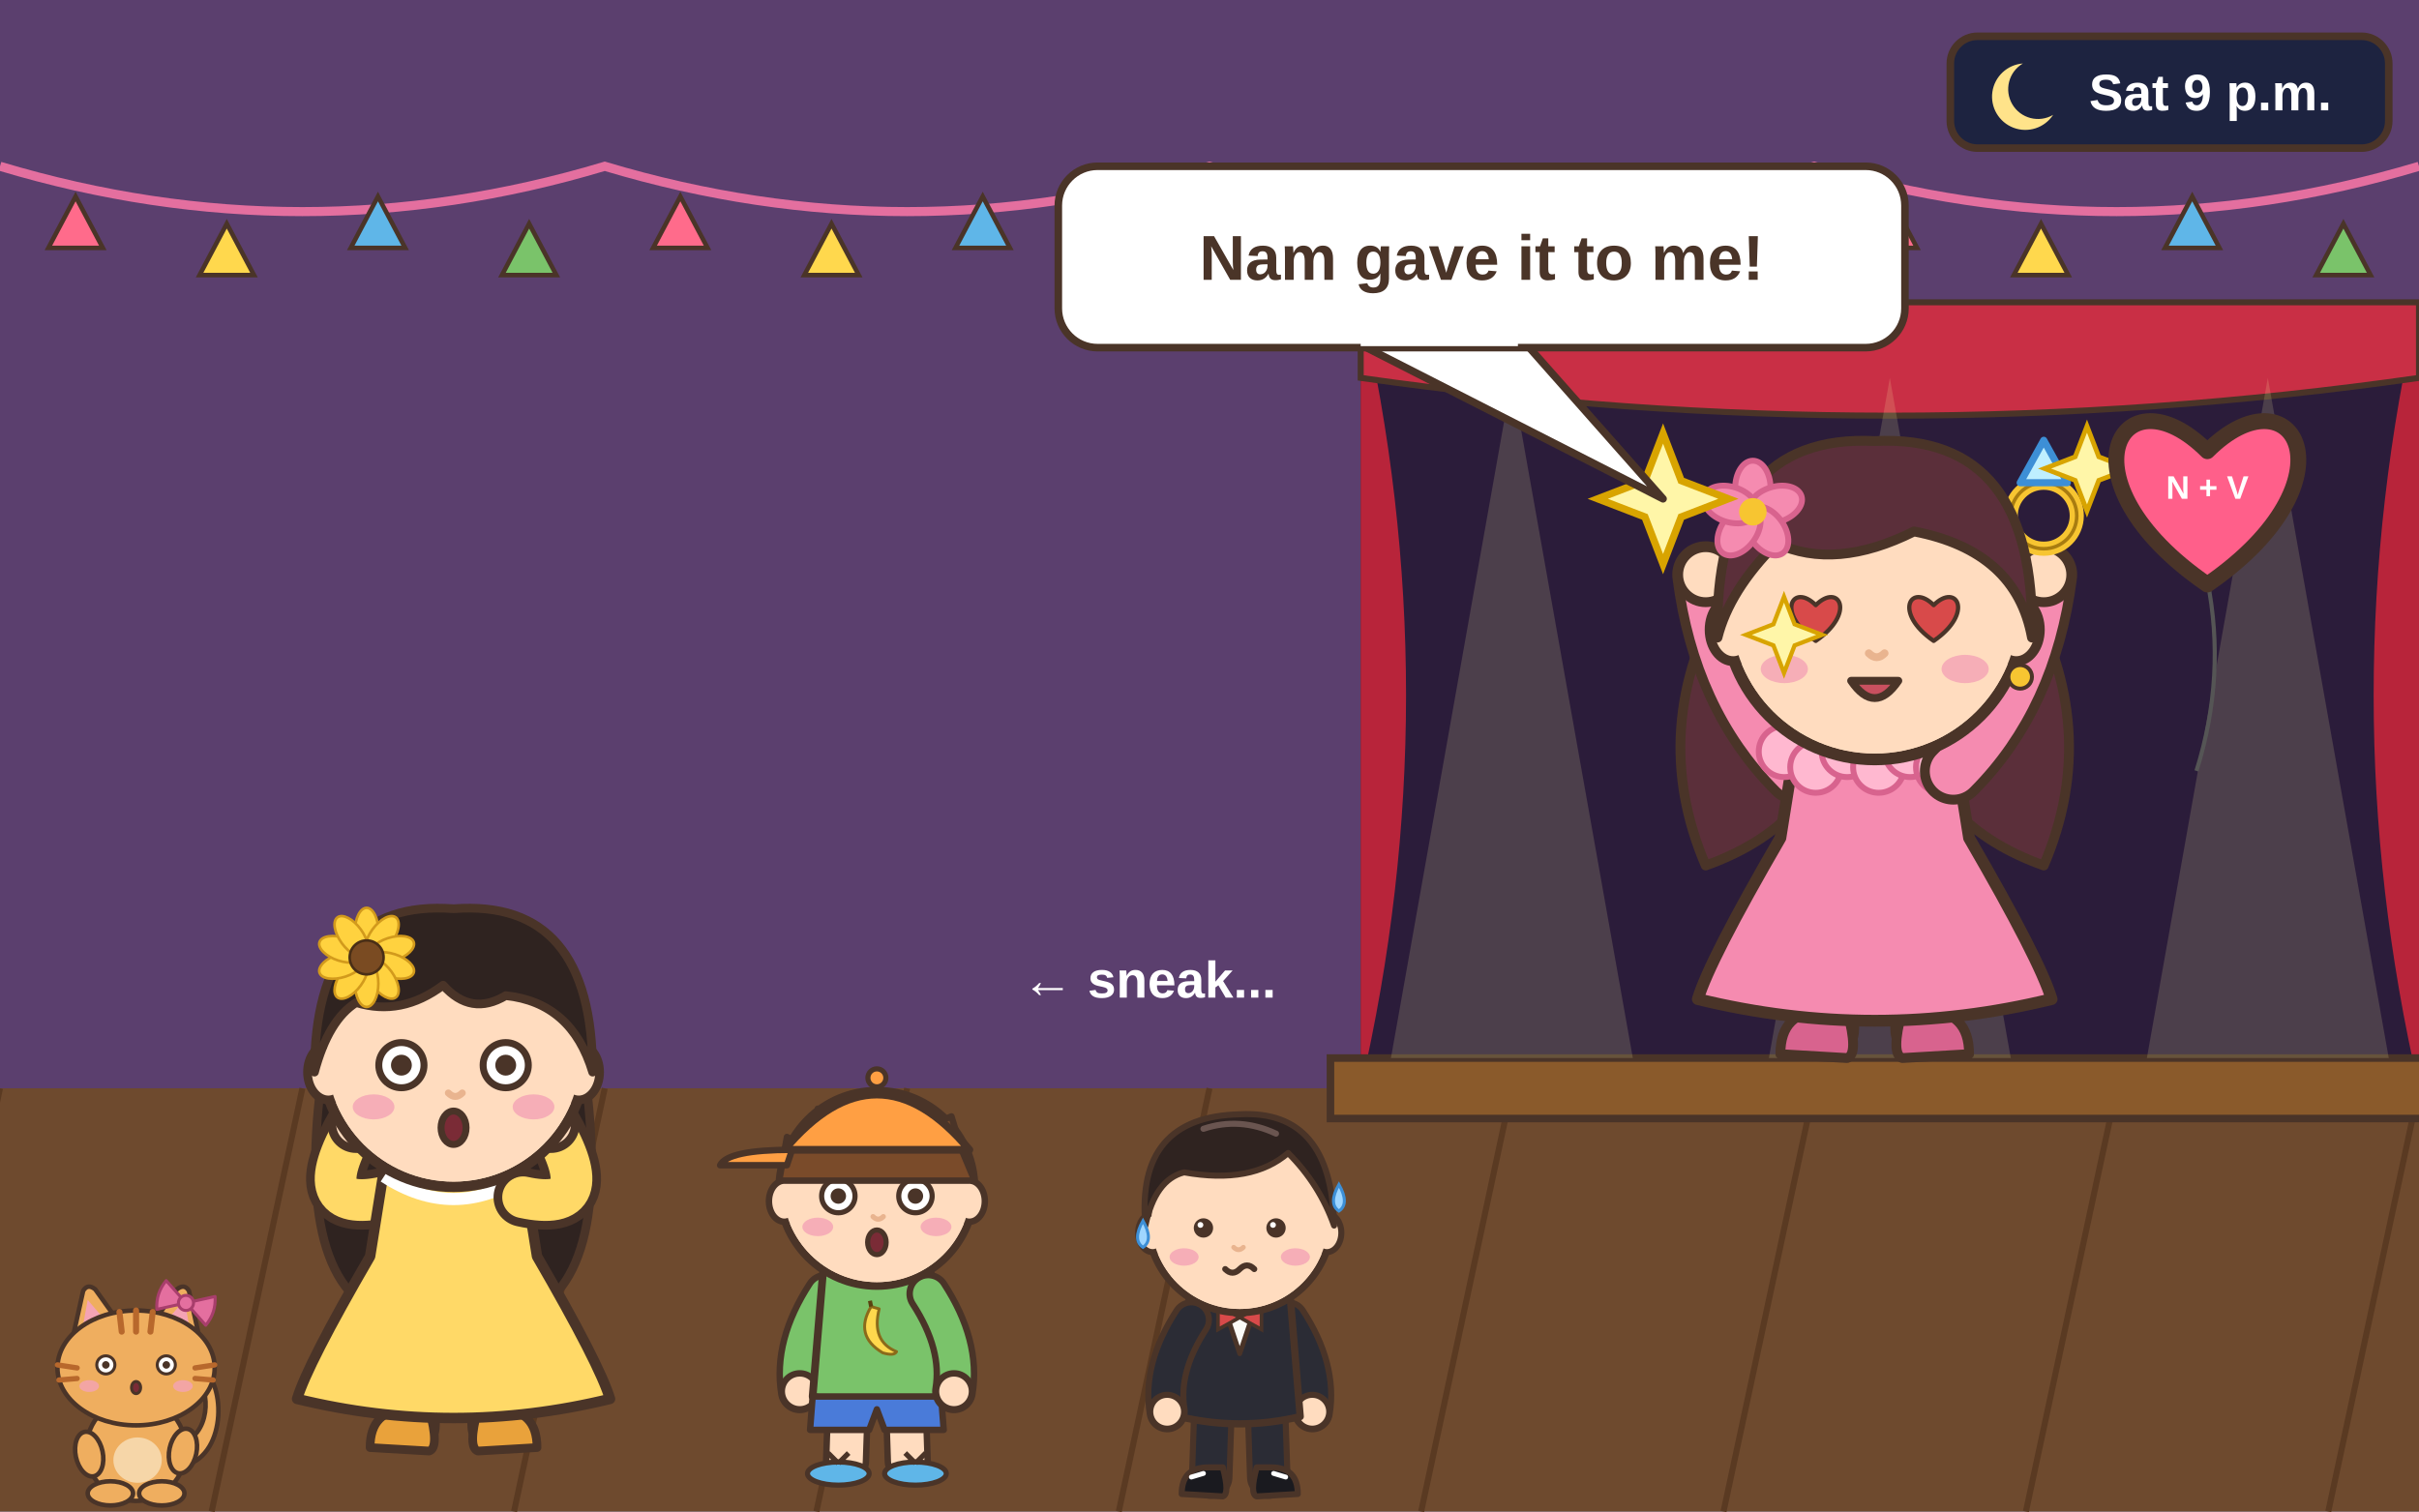
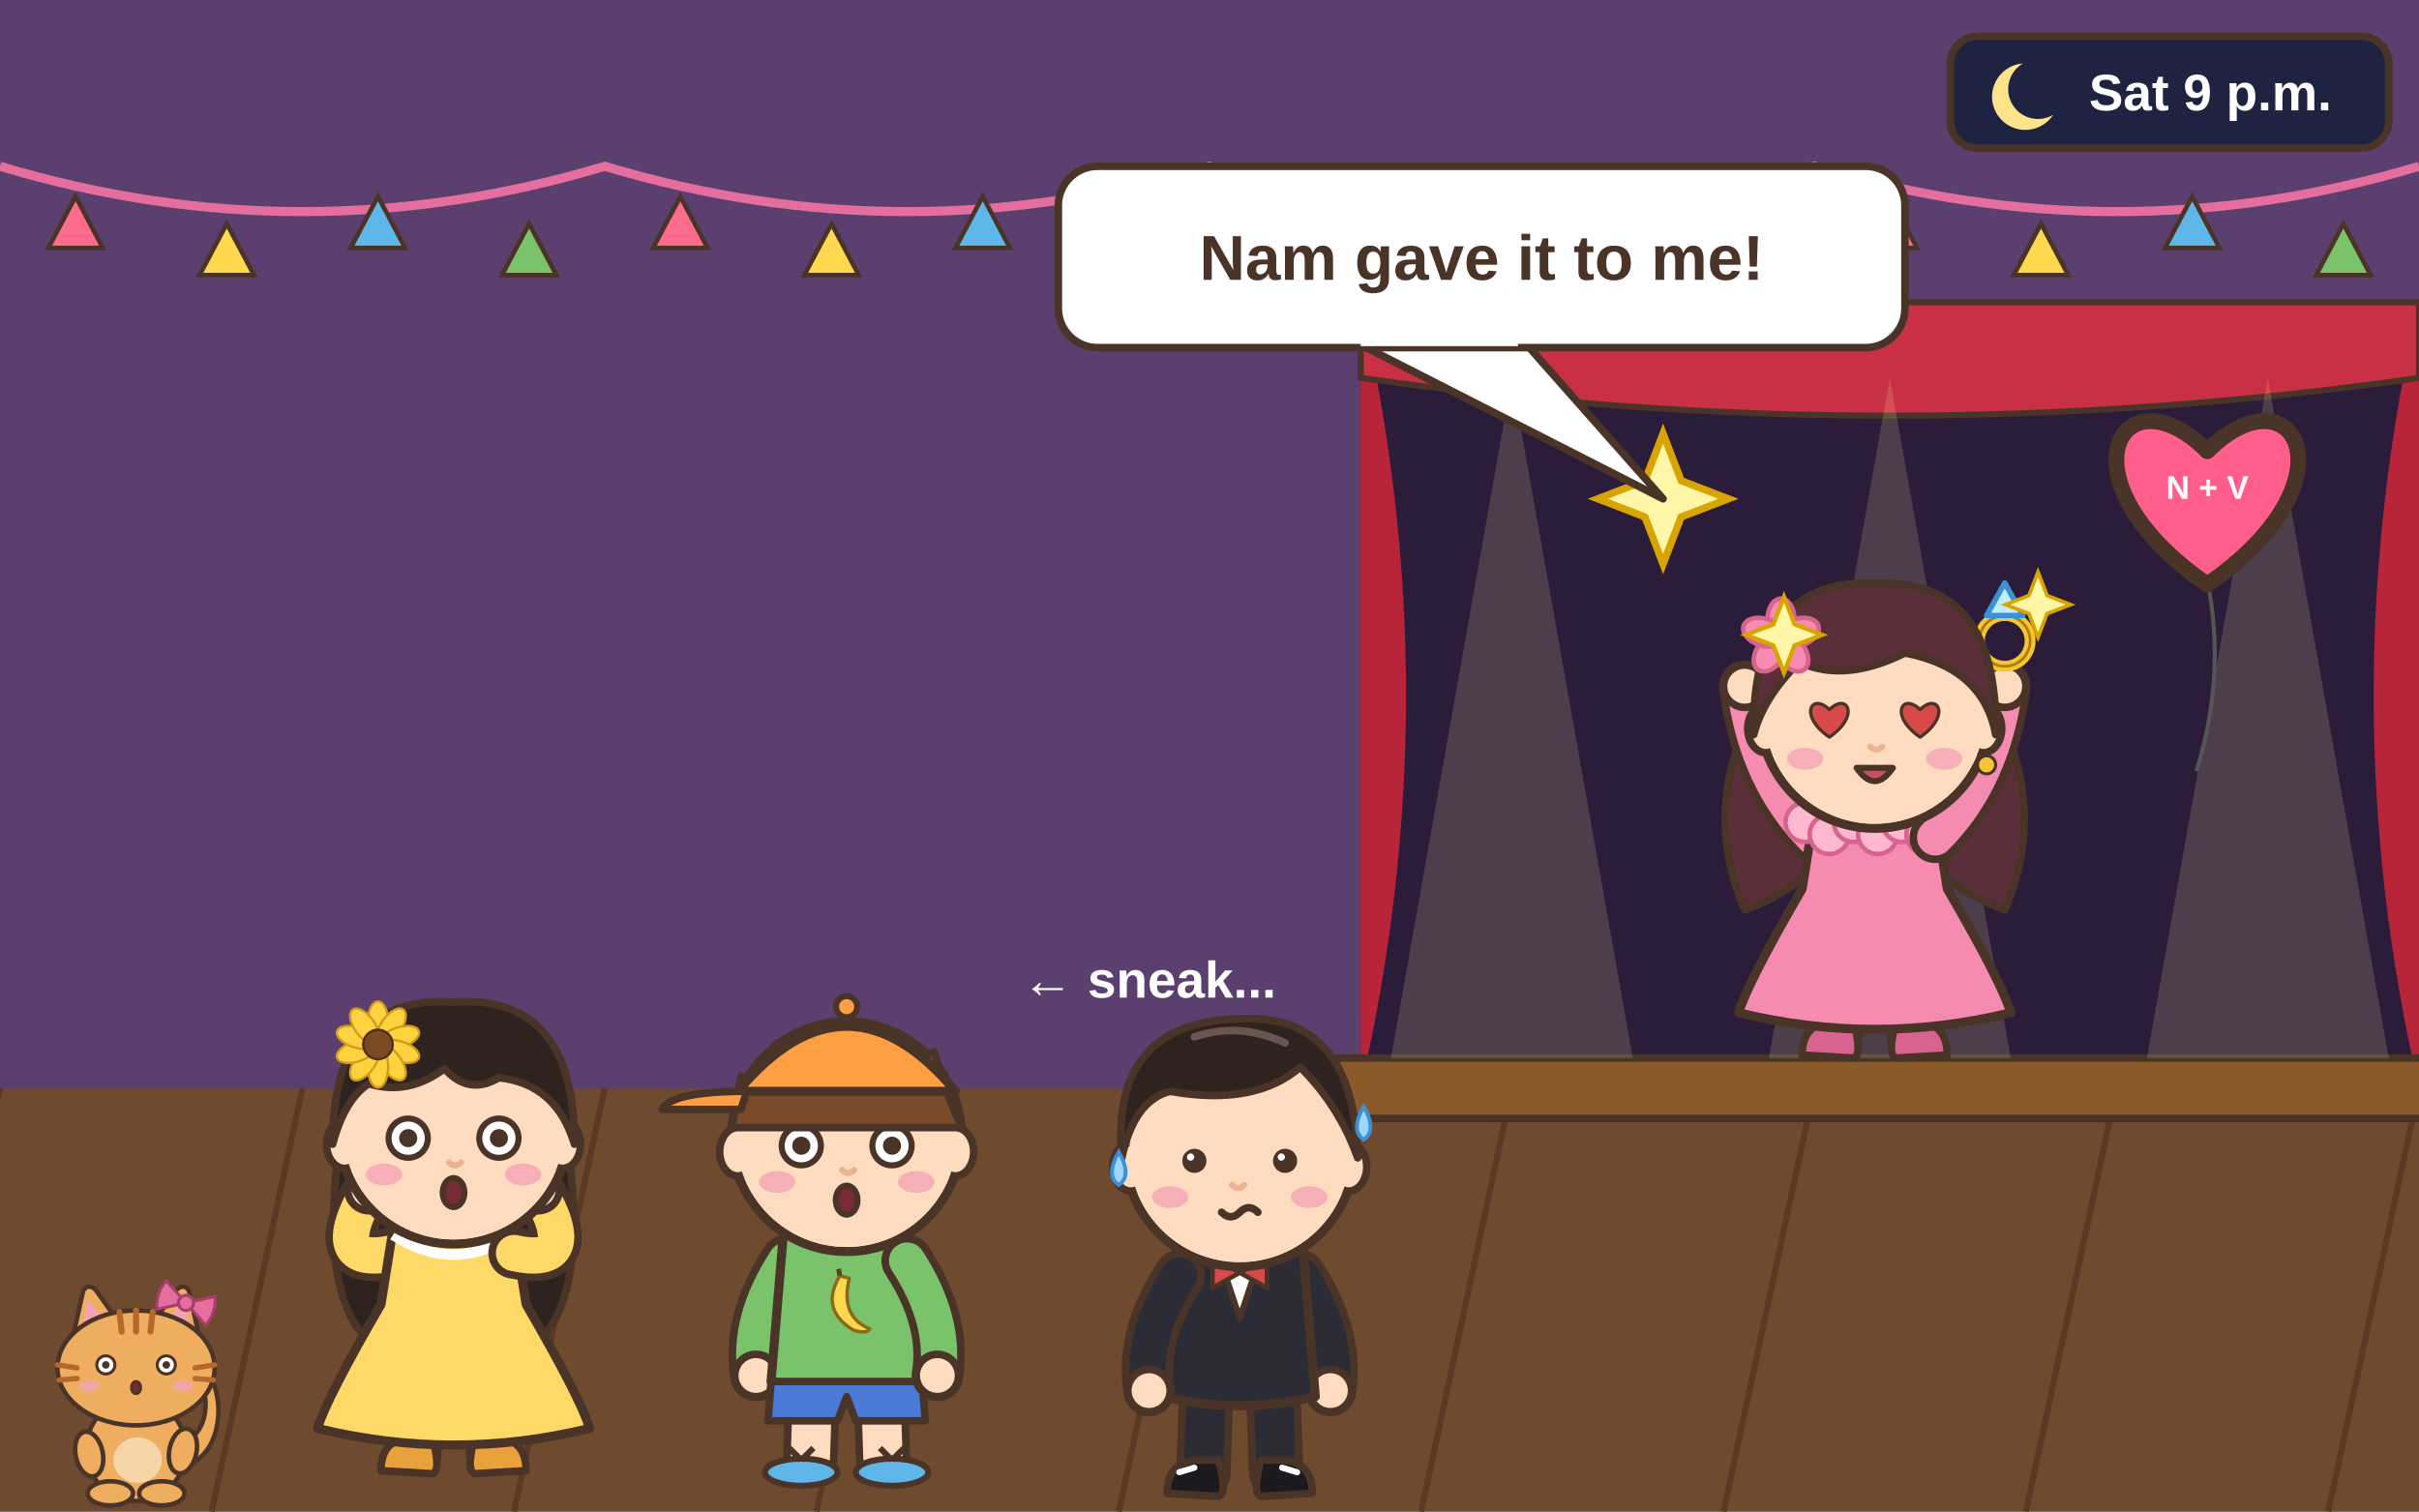
<svg xmlns="http://www.w3.org/2000/svg" viewBox="0 0 1600 1000" width="1600" height="1000">
  <style>.ch{animation:breathe 3.4s ease-in-out infinite;animation-delay:var(--d,0s);transform-box:fill-box;transform-origin:50% 100%}.m-happy,.m-love{animation-name:hop;animation-duration:2.8s}.m-shock{animation-name:shiver;animation-duration:2.4s}.m-angry{animation-name:puff;animation-duration:1.3s}.m-sad,.m-cry{animation-name:droop;animation-duration:4s}.m-sleep{animation-name:snore;animation-duration:3.8s}.m-sly,.m-sweat,.m-grumpy{animation-name:shifty;animation-duration:2.4s}@keyframes breathe{50%{transform:scale(1.015,.985)}}@keyframes hop{0%,58%,100%{transform:none}68%{transform:translateY(-16px) scale(.98,1.03)}78%{transform:scale(1.035,.965)}86%{transform:none}}@keyframes shiver{0%,30%,100%{transform:none}4%{transform:translateX(-7px) rotate(-1.5deg)}8%{transform:translateX(7px) rotate(1.5deg)}12%{transform:translateX(-6px)}16%{transform:translateX(6px)}20%{transform:translateX(-3px)}}@keyframes puff{50%{transform:scale(1.045,.965) translateY(2px)}}@keyframes droop{50%{transform:scale(1.01,.97) rotate(-1.2deg)}}@keyframes snore{50%{transform:scale(1.035,.965)}}@keyframes shifty{0%,100%{transform:rotate(-2deg)}50%{transform:rotate(2deg)}}.blink{animation:blink 4.6s infinite;animation-delay:var(--d,0s);transform-box:fill-box;transform-origin:50% 50%}@keyframes blink{0%,91%,100%{transform:none}94%{transform:scaleY(.1)}}.drip{animation:drip 1.8s ease-in infinite;animation-delay:var(--d,0s)}.drip+.drip{animation-delay:calc(var(--d,0s) - .9s)}@keyframes drip{0%{transform:translateY(-8px);opacity:0}25%{opacity:1}100%{transform:translateY(34px);opacity:0}}.zz{animation:zz 3s ease-in-out infinite}@keyframes zz{0%{transform:translate(0,14px);opacity:0}30%{opacity:1}100%{transform:translate(24px,-34px);opacity:0}}.twinkle{animation:tw 1.8s ease-in-out infinite;animation-delay:var(--d,0s);transform-box:fill-box;transform-origin:50% 50%}@keyframes tw{0%,100%{transform:scale(.7) rotate(0);opacity:.75}50%{transform:scale(1.18) rotate(45deg);opacity:1}}.sway{animation:sway 3.4s ease-in-out infinite;animation-delay:var(--d,0s);transform-box:fill-box;transform-origin:50% 100%}@keyframes sway{0%,100%{transform:rotate(-3deg) translateY(0)}50%{transform:rotate(3deg) translateY(-14px)}}.beat{animation:beat 1.3s ease-in-out infinite;animation-delay:var(--d,0s);transform-box:fill-box;transform-origin:50% 50%}@keyframes beat{0%,60%,100%{transform:scale(1)}12%{transform:scale(1.16)}24%{transform:scale(.96)}36%{transform:scale(1.08)}}.tail{animation:wag 1.7s ease-in-out infinite;transform-origin:60px -40px}@keyframes wag{50%{transform:rotate(10deg)}}.paw{animation:paw 1s ease-in-out infinite;transform-origin:56px -112px}@keyframes paw{50%{transform:rotate(-18deg)}}.float{animation:float 3.2s ease-in-out infinite;animation-delay:var(--d,0s)}@keyframes float{50%{transform:translateY(-18px)}}.ripple{animation:ripple 2.8s ease-in-out infinite;animation-delay:var(--d,0s)}@keyframes ripple{50%{transform:translateX(26px);opacity:.3}}.flutter{animation:flutter 2.4s ease-in-out infinite;animation-delay:var(--d,0s);transform-box:fill-box;transform-origin:50% 0}@keyframes flutter{50%{transform:rotate(9deg)}}.glow{animation:glow 2.6s ease-in-out infinite}@keyframes glow{50%{opacity:.35}}@media (prefers-reduced-motion:reduce){*{animation:none!important}}</style>
  <rect width="1600" height="1000" fill="#5b3f6e" />
  <rect y="720" width="1600" height="280" fill="#6e4a2e" />
  <path d="M0 720 L -60 1000" stroke="#5a3a22" stroke-width="4" />
  <path d="M200 720 L 140 1000" stroke="#5a3a22" stroke-width="4" />
  <path d="M400 720 L 340 1000" stroke="#5a3a22" stroke-width="4" />
  <path d="M600 720 L 540 1000" stroke="#5a3a22" stroke-width="4" />
  <path d="M800 720 L 740 1000" stroke="#5a3a22" stroke-width="4" />
  <path d="M1000 720 L 940 1000" stroke="#5a3a22" stroke-width="4" />
  <path d="M1200 720 L 1140 1000" stroke="#5a3a22" stroke-width="4" />
  <path d="M1400 720 L 1340 1000" stroke="#5a3a22" stroke-width="4" />
  <path d="M1600 720 L 1540 1000" stroke="#5a3a22" stroke-width="4" />
  <path d="M0 110 Q 200 170 400 110 Q 600 170 800 110 Q 1000 170 1200 110 Q 1400 170 1600 110" fill="none" stroke="#e46f9f" stroke-width="6" />
  <path class="flutter" style="--d:0s" d="M50 130 l 18 34 l -36 0 z" fill="#ff6b8b" stroke="#4a3428" stroke-width="3" />
  <path class="flutter" style="--d:-0.4s" d="M150 148 l 18 34 l -36 0 z" fill="#ffd84d" stroke="#4a3428" stroke-width="3" />
  <path class="flutter" style="--d:-0.8s" d="M250 130 l 18 34 l -36 0 z" fill="#5fb6e8" stroke="#4a3428" stroke-width="3" />
  <path class="flutter" style="--d:-1.2s" d="M350 148 l 18 34 l -36 0 z" fill="#7ac36a" stroke="#4a3428" stroke-width="3" />
  <path class="flutter" style="--d:-1.6s" d="M450 130 l 18 34 l -36 0 z" fill="#ff6b8b" stroke="#4a3428" stroke-width="3" />
  <path class="flutter" style="--d:0s" d="M550 148 l 18 34 l -36 0 z" fill="#ffd84d" stroke="#4a3428" stroke-width="3" />
  <path class="flutter" style="--d:-0.4s" d="M650 130 l 18 34 l -36 0 z" fill="#5fb6e8" stroke="#4a3428" stroke-width="3" />
  <path class="flutter" style="--d:-0.8s" d="M750 148 l 18 34 l -36 0 z" fill="#7ac36a" stroke="#4a3428" stroke-width="3" />
  <path class="flutter" style="--d:-1.2s" d="M850 130 l 18 34 l -36 0 z" fill="#ff6b8b" stroke="#4a3428" stroke-width="3" />
  <path class="flutter" style="--d:-1.6s" d="M950 148 l 18 34 l -36 0 z" fill="#ffd84d" stroke="#4a3428" stroke-width="3" />
  <path class="flutter" style="--d:0s" d="M1050 130 l 18 34 l -36 0 z" fill="#5fb6e8" stroke="#4a3428" stroke-width="3" />
  <path class="flutter" style="--d:-0.4s" d="M1150 148 l 18 34 l -36 0 z" fill="#7ac36a" stroke="#4a3428" stroke-width="3" />
  <path class="flutter" style="--d:-0.8s" d="M1250 130 l 18 34 l -36 0 z" fill="#ff6b8b" stroke="#4a3428" stroke-width="3" />
  <path class="flutter" style="--d:-1.2s" d="M1350 148 l 18 34 l -36 0 z" fill="#ffd84d" stroke="#4a3428" stroke-width="3" />
  <path class="flutter" style="--d:-1.6s" d="M1450 130 l 18 34 l -36 0 z" fill="#5fb6e8" stroke="#4a3428" stroke-width="3" />
  <path class="flutter" style="--d:0s" d="M1550 148 l 18 34 l -36 0 z" fill="#7ac36a" stroke="#4a3428" stroke-width="3" />
  <rect x="900" y="200" width="700" height="520" fill="#2b1c3a" />
  <path d="M900 200 Q 960 460 900 720 L 900 200Z M1600 200 Q 1540 460 1600 720Z" fill="#b8243a" />
  <path d="M900 200 L 1600 200 L 1600 250 Q 1250 300 900 250 Z" fill="#c92f45" stroke="#4a3428" stroke-width="4" />
  <rect x="880" y="700" width="740" height="40" fill="#8a5a2b" stroke="#4a3428" stroke-width="5" />
  <path class="glow" style="animation-delay:-2s" d="M1000 250 L 920 700 L 1080 700 Z" fill="#fff6a8" opacity=".16" />
  <path class="glow" style="animation-delay:-1.333s" d="M1250 250 L 1170 700 L 1330 700 Z" fill="#fff6a8" opacity=".16" />
  <path class="glow" style="animation-delay:-0.667s" d="M1500 250 L 1420 700 L 1580 700 Z" fill="#fff6a8" opacity=".16" />
-   <g transform="translate(1240 700) scale(1.3 1.3)">
+   <g transform="translate(1240 700) scale(1 1)">
    <g class="ch ch-vy m-love" style="--d:-2.08s">
      <path d="M-76 -238 Q -116 -168 -86 -98 Q -30 -118 -20 -168 L 20 -168 Q 30 -118 86 -98 Q 116 -168 76 -238 Z" fill="#5b2f3a" stroke="#4a3428" stroke-width="5" stroke-linejoin="round" />
      <path d="M-20 -60 L -22 -14" fill="none" stroke="#4a3428" stroke-width="28" stroke-linecap="round" stroke-linejoin="round" />
      <path d="M-20 -60 L -22 -14" fill="none" stroke="#ffdcbf" stroke-width="18" stroke-linecap="round" stroke-linejoin="round" />
      <path d="M20 -60 L 22 -14" fill="none" stroke="#4a3428" stroke-width="28" stroke-linecap="round" stroke-linejoin="round" />
      <path d="M20 -60 L 22 -14" fill="none" stroke="#ffdcbf" stroke-width="18" stroke-linecap="round" stroke-linejoin="round" />
      <path d="M-48 -2 Q -48 -24 -26 -24 L -14 -24 Q -8 -2 -14 0 Z" fill="#d8638e" stroke="#4a3428" stroke-width="5" stroke-linejoin="round" />
      <path d="M48 -2 Q 48 -24 26 -24 L 14 -24 Q 8 -2 14 0 Z" fill="#d8638e" stroke="#4a3428" stroke-width="5" stroke-linejoin="round" />
      <path d="M-40 -146 Q -78 -184 -86 -246" fill="none" stroke="#4a3428" stroke-width="34" stroke-linecap="round" stroke-linejoin="round" />
      <path d="M-40 -146 Q -78 -184 -86 -246" fill="none" stroke="#f58bb0" stroke-width="24" stroke-linecap="round" stroke-linejoin="round" />
      <circle cx="-86" cy="-246" r="14" fill="#ffdcbf" stroke="#4a3428" stroke-width="5" />
      <path d="M-40 -162 Q 0 -174 40 -162 L 48 -112 Q 84 -50 90 -30 Q 0 -8 -90 -30 Q -84 -50 -48 -112 Z" fill="#f58bb0" stroke="#4a3428" stroke-width="6" stroke-linejoin="round" />
      <g fill="#ffb8d0" stroke="#d8638e" stroke-width="3">
        <circle cx="-46" cy="-156" r="13" />
        <circle cx="-30" cy="-148" r="13" />
        <circle cx="-14" cy="-156" r="13" />
        <circle cx="2" cy="-148" r="13" />
        <circle cx="18" cy="-156" r="13" />
        <circle cx="34" cy="-148" r="13" />
        <circle cx="50" cy="-156" r="13" />
      </g>
      <path d="M40 -146 Q 78 -184 86 -246" fill="none" stroke="#4a3428" stroke-width="34" stroke-linecap="round" stroke-linejoin="round" />
      <path d="M40 -146 Q 78 -184 86 -246" fill="none" stroke="#f58bb0" stroke-width="24" stroke-linecap="round" stroke-linejoin="round" />
      <circle cx="86" cy="-246" r="14" fill="#ffdcbf" stroke="#4a3428" stroke-width="5" />
      <g transform="translate(86 -276)">
        <g transform="translate(0 0) scale(1.2)">
          <circle r="14" fill="none" stroke="#f7c531" stroke-width="6" />
          <circle r="14" fill="none" stroke="#a87c10" stroke-width="1.5" />
          <path d="M-10 -14 L 0 -32 L 10 -14 Z" fill="#bfefff" stroke="#3d8fd6" stroke-width="3" stroke-linejoin="round" />
        </g>
        <g transform="translate(22 -24) scale(1.2)">
          <path class="twinkle" style="--d:-0.12s" d="M0 -18 L 5 -5 L 18 0 L 5 5 L 0 18 L -5 5 L -18 0 L -5 -5 Z" fill="#fff6a8" stroke="#d8a400" stroke-width="2" />
        </g>
      </g>
      <circle cx="0" cy="-228" r="76" fill="#ffdcbf" stroke="#4a3428" stroke-width="6" />
      <ellipse cx="-72" cy="-218" rx="12" ry="16" fill="#ffdcbf" stroke="#4a3428" stroke-width="5" />
      <ellipse cx="72" cy="-218" rx="12" ry="16" fill="#ffdcbf" stroke="#4a3428" stroke-width="5" />
      <circle cx="0" cy="-228" r="73" fill="#ffdcbf" />
      <g class="beat">
        <path d="M-30 -212.3 C -50.8 -226.6 -41.7 -242.2 -30 -230.5 C -18.3 -242.2 -9.2 -226.6 -30 -212.3 Z" fill="#d84a4a" stroke="#4a3428" stroke-width="2.167" stroke-linejoin="round" />
        <path d="M30 -212.3 C 9.2 -226.6 18.3 -242.2 30 -230.5 C 41.7 -242.2 50.8 -226.6 30 -212.3 Z" fill="#d84a4a" stroke="#4a3428" stroke-width="2.167" stroke-linejoin="round" />
      </g>
      <path d="M-12 -192 Q 0 -174.4 12 -192 Z" fill="#c9505f" stroke="#4a3428" stroke-width="4" stroke-linejoin="round" />
      <ellipse cx="-46" cy="-198" rx="12" ry="7.2" fill="#f4a3b5" opacity=".8" />
      <ellipse cx="46" cy="-198" rx="12" ry="7.2" fill="#f4a3b5" opacity=".8" />
      <path d="M-3 -206 q 4 4 8 0" fill="none" stroke="#e9b48f" stroke-width="4" stroke-linecap="round" />
      <path d="M-80 -214 Q -82 -318 0 -314 Q 82 -318 80 -214 Q 72 -258 20 -268 Q -20 -248 -50 -262 Q -74 -238 -80 -214 Z" fill="#5b2f3a" stroke="#4a3428" stroke-width="5" stroke-linejoin="round" />
      <g transform="translate(-62 -278)">
        <ellipse cx="0" cy="-12" rx="9" ry="14" fill="#f58bb0" stroke="#d8638e" stroke-width="3" transform="rotate(0)" />
        <ellipse cx="0" cy="-12" rx="9" ry="14" fill="#f58bb0" stroke="#d8638e" stroke-width="3" transform="rotate(72)" />
        <ellipse cx="0" cy="-12" rx="9" ry="14" fill="#f58bb0" stroke="#d8638e" stroke-width="3" transform="rotate(144)" />
        <ellipse cx="0" cy="-12" rx="9" ry="14" fill="#f58bb0" stroke="#d8638e" stroke-width="3" transform="rotate(216)" />
        <ellipse cx="0" cy="-12" rx="9" ry="14" fill="#f58bb0" stroke="#d8638e" stroke-width="3" transform="rotate(288)" />
        <circle r="7" fill="#f7c531" />
      </g>
      <circle cx="74" cy="-194" r="6" fill="#f7c531" stroke="#4a3428" stroke-width="2" />
    </g>
  </g>
  <g transform="translate(1460 330) scale(0.9)">
    <g class="sway">
      <path d="M0 60 Q 14 130 -8 200" stroke="#555" stroke-width="3" fill="none" />
      <path d="M0 63 C -112 -14 -63 -98 0 -35 C 63 -98 112 -14 0 63 Z" fill="#ff5f8a" stroke="#4a3428" stroke-width="11.667" stroke-linejoin="round" />
      <text x="0" y="0" text-anchor="middle" font-size="24" font-weight="900" fill="#fff" font-family="Arial">N + V</text>
    </g>
  </g>
  <g transform="translate(1100 330) scale(2.4)">
    <path class="twinkle" style="--d:-0.41s" d="M0 -18 L 5 -5 L 18 0 L 5 5 L 0 18 L -5 5 L -18 0 L -5 -5 Z" fill="#fff6a8" stroke="#d8a400" stroke-width="2" />
  </g>
  <g transform="translate(1180 420) scale(1.4)">
    <path class="twinkle" style="--d:-0.28s" d="M0 -18 L 5 -5 L 18 0 L 5 5 L 0 18 L -5 5 L -18 0 L -5 -5 Z" fill="#fff6a8" stroke="#d8a400" stroke-width="2" />
  </g>
-   <g transform="translate(300 960) scale(1.15 1.15)">
-     <g class="ch ch-hoa m-shock" style="--d:-2.08s">
+   <g transform="translate(300 975) scale(1 1)">
+     <g class="ch ch-hoa m-shock" style="--d:-2.13s">
      <path d="M-74 -228 Q -94 -98 -40 -78 L 40 -78 Q 94 -98 74 -228 Z" fill="#2f2320" stroke="#4a3428" stroke-width="5" />
      <path d="M-20 -60 L -22 -14" fill="none" stroke="#4a3428" stroke-width="28" stroke-linecap="round" stroke-linejoin="round" />
      <path d="M-20 -60 L -22 -14" fill="none" stroke="#ffdcbf" stroke-width="18" stroke-linecap="round" stroke-linejoin="round" />
      <path d="M20 -60 L 22 -14" fill="none" stroke="#4a3428" stroke-width="28" stroke-linecap="round" stroke-linejoin="round" />
      <path d="M20 -60 L 22 -14" fill="none" stroke="#ffdcbf" stroke-width="18" stroke-linecap="round" stroke-linejoin="round" />
      <path d="M-48 -2 Q -48 -24 -26 -24 L -14 -24 Q -8 -2 -14 0 Z" fill="#e9a23b" stroke="#4a3428" stroke-width="5" stroke-linejoin="round" />
      <path d="M48 -2 Q 48 -24 26 -24 L 14 -24 Q 8 -2 14 0 Z" fill="#e9a23b" stroke="#4a3428" stroke-width="5" stroke-linejoin="round" />
      <path d="M-40 -146 Q -86 -136 -56 -188" fill="none" stroke="#4a3428" stroke-width="34" stroke-linecap="round" stroke-linejoin="round" />
      <path d="M-40 -146 Q -86 -136 -56 -188" fill="none" stroke="#ffd967" stroke-width="24" stroke-linecap="round" stroke-linejoin="round" />
      <circle cx="-56" cy="-188" r="14" fill="#ffdcbf" stroke="#4a3428" stroke-width="5" />
      <path d="M-40 -162 Q 0 -174 40 -162 L 48 -112 Q 84 -50 90 -30 Q 0 -8 -90 -30 Q -84 -50 -48 -112 Z" fill="#ffd967" stroke="#4a3428" stroke-width="6" stroke-linejoin="round" />
      <path d="M-40 -158 Q 0 -132 40 -158" fill="none" stroke="#fff" stroke-width="7" />
      <path d="M40 -146 Q 86 -136 56 -188" fill="none" stroke="#4a3428" stroke-width="34" stroke-linecap="round" stroke-linejoin="round" />
      <path d="M40 -146 Q 86 -136 56 -188" fill="none" stroke="#ffd967" stroke-width="24" stroke-linecap="round" stroke-linejoin="round" />
      <circle cx="56" cy="-188" r="14" fill="#ffdcbf" stroke="#4a3428" stroke-width="5" />
      <circle cx="0" cy="-228" r="76" fill="#ffdcbf" stroke="#4a3428" stroke-width="6" />
      <ellipse cx="-72" cy="-218" rx="12" ry="16" fill="#ffdcbf" stroke="#4a3428" stroke-width="5" />
      <ellipse cx="72" cy="-218" rx="12" ry="16" fill="#ffdcbf" stroke="#4a3428" stroke-width="5" />
      <circle cx="0" cy="-228" r="73" fill="#ffdcbf" />
      <g class="blink">
        <circle cx="-30" cy="-222" r="13" fill="#fff" stroke="#4a3428" stroke-width="4" />
        <circle cx="-30" cy="-222" r="6" fill="#4a3428" />
        <circle cx="30" cy="-222" r="13" fill="#fff" stroke="#4a3428" stroke-width="4" />
        <circle cx="30" cy="-222" r="6" fill="#4a3428" />
      </g>
      <ellipse cx="0" cy="-186" rx="7.2" ry="9.6" fill="#7a2b36" stroke="#4a3428" stroke-width="4" />
      <ellipse cx="-46" cy="-198" rx="12" ry="7.2" fill="#f4a3b5" opacity=".8" />
      <ellipse cx="46" cy="-198" rx="12" ry="7.2" fill="#f4a3b5" opacity=".8" />
      <path d="M-3 -206 q 4 4 8 0" fill="none" stroke="#e9b48f" stroke-width="4" stroke-linecap="round" />
      <path d="M-80 -218 Q -80 -318 0 -312 Q 80 -318 80 -218 Q 68 -258 30 -262 Q 10 -250 -6 -268 Q -30 -250 -56 -258 Q -72 -248 -80 -218 Z" fill="#2f2320" stroke="#4a3428" stroke-width="5" stroke-linejoin="round" />
      <g transform="translate(-50 -284) scale(0.75)">
        <ellipse cx="0" cy="-20" rx="9" ry="18" fill="#ffd23f" stroke="#d29a1c" stroke-width="2" transform="rotate(0)" />
        <ellipse cx="0" cy="-20" rx="9" ry="18" fill="#ffd23f" stroke="#d29a1c" stroke-width="2" transform="rotate(36)" />
        <ellipse cx="0" cy="-20" rx="9" ry="18" fill="#ffd23f" stroke="#d29a1c" stroke-width="2" transform="rotate(72)" />
        <ellipse cx="0" cy="-20" rx="9" ry="18" fill="#ffd23f" stroke="#d29a1c" stroke-width="2" transform="rotate(108)" />
        <ellipse cx="0" cy="-20" rx="9" ry="18" fill="#ffd23f" stroke="#d29a1c" stroke-width="2" transform="rotate(144)" />
        <ellipse cx="0" cy="-20" rx="9" ry="18" fill="#ffd23f" stroke="#d29a1c" stroke-width="2" transform="rotate(180)" />
        <ellipse cx="0" cy="-20" rx="9" ry="18" fill="#ffd23f" stroke="#d29a1c" stroke-width="2" transform="rotate(216)" />
        <ellipse cx="0" cy="-20" rx="9" ry="18" fill="#ffd23f" stroke="#d29a1c" stroke-width="2" transform="rotate(252)" />
        <ellipse cx="0" cy="-20" rx="9" ry="18" fill="#ffd23f" stroke="#d29a1c" stroke-width="2" transform="rotate(288)" />
        <ellipse cx="0" cy="-20" rx="9" ry="18" fill="#ffd23f" stroke="#d29a1c" stroke-width="2" transform="rotate(324)" />
        <circle r="13" fill="#7a4b22" stroke="#4a2f16" stroke-width="2" />
      </g>
    </g>
  </g>
-   <g transform="translate(580 980) scale(0.85 0.85)">
-     <g class="ch ch-long m-shock" style="--d:-1.2s">
+   <g transform="translate(560 980) scale(1 1)">
+     <g class="ch ch-long m-shock" style="--d:-1.06s">
      <path d="M-22 -76 L -24 -16" fill="none" stroke="#4a3428" stroke-width="36" stroke-linecap="round" stroke-linejoin="round" />
      <path d="M-22 -76 L -24 -16" fill="none" stroke="#ffdcbf" stroke-width="26" stroke-linecap="round" stroke-linejoin="round" />
      <path d="M22 -76 L 24 -16" fill="none" stroke="#4a3428" stroke-width="36" stroke-linecap="round" stroke-linejoin="round" />
      <path d="M22 -76 L 24 -16" fill="none" stroke="#ffdcbf" stroke-width="26" stroke-linecap="round" stroke-linejoin="round" />
      <ellipse cx="-30" cy="-6" rx="24" ry="9" fill="#5fb6e8" stroke="#4a3428" stroke-width="4" />
      <ellipse cx="30" cy="-6" rx="24" ry="9" fill="#5fb6e8" stroke="#4a3428" stroke-width="4" />
      <path d="M-30 -14 l -8 -8 M-30 -14 l 8 -8 M30 -14 l -8 -8 M30 -14 l 8 -8" stroke="#4a3428" stroke-width="4" />
      <path d="M-40 -146 Q -66 -106 -60 -70" fill="none" stroke="#4a3428" stroke-width="34" stroke-linecap="round" stroke-linejoin="round" />
      <path d="M-40 -146 Q -66 -106 -60 -70" fill="none" stroke="#7ac36a" stroke-width="24" stroke-linecap="round" stroke-linejoin="round" />
      <circle cx="-60" cy="-70" r="14" fill="#ffdcbf" stroke="#4a3428" stroke-width="5" />
      <path d="M-42 -162 Q 0 -174 42 -162 L 50 -66 Q 0 -54 -50 -66 Z" fill="#7ac36a" stroke="#4a3428" stroke-width="6" stroke-linejoin="round" />
      <path d="M-50 -66 L -52 -40 L -6 -40 L 0 -56 L 6 -40 L 52 -40 L 50 -66 Z" fill="#4a7bd9" stroke="#4a3428" stroke-width="5" stroke-linejoin="round" />
      <g transform="translate(0 -118) scale(0.45)">
        <path d="M-10 -40 Q -40 10 10 40 Q 30 46 34 38 Q -10 20 4 -36 Z" fill="#ffd84d" stroke="#8a6a1a" stroke-width="5" stroke-linejoin="round" />
        <path d="M-10 -40 l -2 -10" stroke="#5a4210" stroke-width="7" />
      </g>
      <path d="M40 -146 Q 66 -106 60 -70" fill="none" stroke="#4a3428" stroke-width="34" stroke-linecap="round" stroke-linejoin="round" />
      <path d="M40 -146 Q 66 -106 60 -70" fill="none" stroke="#7ac36a" stroke-width="24" stroke-linecap="round" stroke-linejoin="round" />
      <circle cx="60" cy="-70" r="14" fill="#ffdcbf" stroke="#4a3428" stroke-width="5" />
      <circle cx="0" cy="-228" r="76" fill="#ffdcbf" stroke="#4a3428" stroke-width="6" />
      <ellipse cx="-72" cy="-218" rx="12" ry="16" fill="#ffdcbf" stroke="#4a3428" stroke-width="5" />
      <ellipse cx="72" cy="-218" rx="12" ry="16" fill="#ffdcbf" stroke="#4a3428" stroke-width="5" />
      <circle cx="0" cy="-228" r="73" fill="#ffdcbf" />
      <g class="blink">
        <circle cx="-30" cy="-222" r="13" fill="#fff" stroke="#4a3428" stroke-width="4" />
        <circle cx="-30" cy="-222" r="6" fill="#4a3428" />
        <circle cx="30" cy="-222" r="13" fill="#fff" stroke="#4a3428" stroke-width="4" />
        <circle cx="30" cy="-222" r="6" fill="#4a3428" />
      </g>
      <ellipse cx="0" cy="-186" rx="7.2" ry="9.6" fill="#7a2b36" stroke="#4a3428" stroke-width="4" />
      <ellipse cx="-46" cy="-198" rx="12" ry="7.2" fill="#f4a3b5" opacity=".8" />
      <ellipse cx="46" cy="-198" rx="12" ry="7.2" fill="#f4a3b5" opacity=".8" />
      <path d="M-3 -206 q 4 4 8 0" fill="none" stroke="#e9b48f" stroke-width="4" stroke-linecap="round" />
      <path d="M-76 -234 L -70 -268 L -50 -258 L -46 -290 L -10 -272 L 10 -298 L 30 -272 L 58 -284 L 66 -258 L 76 -234 Z" fill="#7a4b2a" stroke="#4a3428" stroke-width="5" stroke-linejoin="round" />
      <path d="M-72 -258 Q 0 -344 72 -258 Z" fill="#ff9f43" stroke="#4a3428" stroke-width="6" stroke-linejoin="round" />
      <path d="M-66 -258 Q -116 -258 -122 -246 L -70 -246 Z" fill="#ff9f43" stroke="#4a3428" stroke-width="5" stroke-linejoin="round" />
      <circle cx="0" cy="-314" r="7" fill="#ff9f43" stroke="#4a3428" stroke-width="4" />
    </g>
  </g>
-   <g transform="translate(820 990) scale(-0.8 0.8)">
+   <g transform="translate(820 990) scale(-1 1)">
    <g class="ch ch-nam m-sweat" style="--d:-0.01s">
      <path d="M-22 -76 L -24 -16" fill="none" stroke="#4a3428" stroke-width="36" stroke-linecap="round" stroke-linejoin="round" />
      <path d="M-22 -76 L -24 -16" fill="none" stroke="#2b2c35" stroke-width="26" stroke-linecap="round" stroke-linejoin="round" />
      <path d="M22 -76 L 24 -16" fill="none" stroke="#4a3428" stroke-width="36" stroke-linecap="round" stroke-linejoin="round" />
      <path d="M22 -76 L 24 -16" fill="none" stroke="#2b2c35" stroke-width="26" stroke-linecap="round" stroke-linejoin="round" />
      <path d="M-48 -2 Q -48 -24 -26 -24 L -14 -24 Q -8 -2 -14 0 Z" fill="#1a1a1f" stroke="#4a3428" stroke-width="5" stroke-linejoin="round" />
      <path d="M48 -2 Q 48 -24 26 -24 L 14 -24 Q 8 -2 14 0 Z" fill="#1a1a1f" stroke="#4a3428" stroke-width="5" stroke-linejoin="round" />
      <path d="M-38 -16 l 10 -3 M30 -19 l 10 3" stroke="#fff" stroke-width="4" stroke-linecap="round" />
      <path d="M-40 -146 Q -66 -106 -60 -70" fill="none" stroke="#4a3428" stroke-width="34" stroke-linecap="round" stroke-linejoin="round" />
      <path d="M-40 -146 Q -66 -106 -60 -70" fill="none" stroke="#2b2c35" stroke-width="24" stroke-linecap="round" stroke-linejoin="round" />
      <circle cx="-60" cy="-70" r="14" fill="#ffdcbf" stroke="#4a3428" stroke-width="5" />
      <path d="M-42 -162 Q 0 -174 42 -162 L 50 -66 Q 0 -54 -50 -66 Z" fill="#2b2c35" stroke="#4a3428" stroke-width="6" stroke-linejoin="round" />
      <path d="M-16 -166 L 0 -118 L 16 -166 Z" fill="#fbfbf7" stroke="#4a3428" stroke-width="4" stroke-linejoin="round" />
      <path d="M-18 -158 L 0 -148 L 18 -158 L 18 -138 L 0 -148 L -18 -138 Z" fill="#d84a4a" stroke="#4a3428" stroke-width="3" />
      <path d="M40 -146 Q 66 -106 60 -70" fill="none" stroke="#4a3428" stroke-width="34" stroke-linecap="round" stroke-linejoin="round" />
      <path d="M40 -146 Q 66 -106 60 -70" fill="none" stroke="#2b2c35" stroke-width="24" stroke-linecap="round" stroke-linejoin="round" />
      <circle cx="60" cy="-70" r="14" fill="#ffdcbf" stroke="#4a3428" stroke-width="5" />
      <circle cx="0" cy="-228" r="76" fill="#ffdcbf" stroke="#4a3428" stroke-width="6" />
      <ellipse cx="-72" cy="-218" rx="12" ry="16" fill="#ffdcbf" stroke="#4a3428" stroke-width="5" />
      <ellipse cx="72" cy="-218" rx="12" ry="16" fill="#ffdcbf" stroke="#4a3428" stroke-width="5" />
      <circle cx="0" cy="-228" r="73" fill="#ffdcbf" />
      <g class="blink">
        <circle cx="-30" cy="-222" r="8" fill="#4a3428" />
        <circle cx="-27.5" cy="-224.5" r="2.4" fill="#fff" />
        <circle cx="30" cy="-222" r="8" fill="#4a3428" />
        <circle cx="32.5" cy="-224.5" r="2.4" fill="#fff" />
      </g>
      <path d="M-12 -188 q 6 -6 12 0 q 6 6 12 0" fill="none" stroke="#4a3428" stroke-width="5" stroke-linecap="round" />
      <ellipse cx="-46" cy="-198" rx="12" ry="7.2" fill="#f4a3b5" opacity=".8" />
      <ellipse cx="46" cy="-198" rx="12" ry="7.2" fill="#f4a3b5" opacity=".8" />
      <path d="M-3 -206 q 4 4 8 0" fill="none" stroke="#e9b48f" stroke-width="4" stroke-linecap="round" />
      <path d="M-78 -224 Q -76 -320 0 -316 Q 86 -314 78 -224 Q 70 -262 46 -268 Q -10 -258 -40 -284 Q -66 -258 -78 -224 Z" fill="#2f2320" stroke="#4a3428" stroke-width="5" stroke-linejoin="round" />
      <path d="M-30 -300 q 30 -14 60 -4" fill="none" stroke="#6a5550" stroke-width="5" stroke-linecap="round" />
      <path class="drip" d="M-82 -258 q -9 16 0 22 q 9 -6 0 -22z" fill="#9fd6ff" stroke="#3d8fd6" stroke-width="2.5" />
      <path class="drip" d="M80 -228 q -9 16 0 22 q 9 -6 0 -22z" fill="#9fd6ff" stroke="#3d8fd6" stroke-width="2.5" />
    </g>
  </g>
  <text x="760" y="660" text-anchor="middle" font-size="34" font-weight="900" fill="#fff" font-family="'Baloo 2', 'Trebuchet MS', Arial">← sneak...</text>
  <g transform="translate(90 990) scale(0.5 0.5)">
    <g class="ch ch-cho m-shock" style="--d:-0.7s">
      <path class="tail" d="M60 -40 C 120 -50 120 -150 86 -170 C 76 -176 70 -168 78 -160 C 100 -140 98 -80 58 -70" fill="#efae5f" stroke="#4a3428" stroke-width="6" stroke-linejoin="round" />
      <ellipse cx="0" cy="-62" rx="66" ry="68" fill="#efae5f" stroke="#4a3428" stroke-width="6" />
      <ellipse cx="2" cy="-48" rx="32" ry="30" fill="#f6d6a8" />
      <ellipse cx="-34" cy="-4" rx="30" ry="16" fill="#efae5f" stroke="#4a3428" stroke-width="6" />
      <ellipse cx="34" cy="-4" rx="30" ry="16" fill="#efae5f" stroke="#4a3428" stroke-width="6" />
      <ellipse cx="-62" cy="-56" rx="18" ry="30" fill="#efae5f" stroke="#4a3428" stroke-width="6" transform="rotate(-12 -62 -56)" />
      <ellipse cx="62" cy="-60" rx="18" ry="30" fill="#efae5f" stroke="#4a3428" stroke-width="6" transform="rotate(12 62 -60)" />
      <path d="M-86 -200 L -70 -272 Q -64 -282 -54 -274 L -24 -232 Z" fill="#efae5f" stroke="#4a3428" stroke-width="6" stroke-linejoin="round" />
      <path d="M-72 -216 L -64 -260 L -40 -232 Z" fill="#f4a3b5" />
      <path d="M86 -200 L 70 -272 Q 64 -282 54 -274 L 24 -232 Z" fill="#efae5f" stroke="#4a3428" stroke-width="6" stroke-linejoin="round" />
      <path d="M72 -216 L 64 -260 L 40 -232 Z" fill="#f4a3b5" />
      <ellipse cx="0" cy="-170" rx="104" ry="76" fill="#efae5f" stroke="#4a3428" stroke-width="6" />
      <path d="M-22 -244 l 3 26 M0 -246 l 0 28 M22 -244 l -3 26" stroke="#b8682c" stroke-width="8" stroke-linecap="round" />
      <path d="M-104 -174 l 26 4 M-102 -154 l 24 -2 M104 -174 l -26 4 M102 -154 l -24 -2" stroke="#b8682c" stroke-width="7" stroke-linecap="round" />
      <g class="blink">
        <circle cx="-40" cy="-174" r="12" fill="#fff" stroke="#4a3428" stroke-width="4" />
        <circle cx="-40" cy="-174" r="5" fill="#4a3428" />
        <circle cx="40" cy="-174" r="12" fill="#fff" stroke="#4a3428" stroke-width="4" />
        <circle cx="40" cy="-174" r="5" fill="#4a3428" />
      </g>
      <ellipse cx="0" cy="-144" rx="6" ry="8" fill="#7a2b36" stroke="#4a3428" stroke-width="4" />
      <ellipse cx="-62" cy="-146" rx="13" ry="7.8" fill="#f4a3b5" opacity=".8" />
      <ellipse cx="62" cy="-146" rx="13" ry="7.8" fill="#f4a3b5" opacity=".8" />
      <g transform="translate(66 -256) rotate(18)">
        <path d="M0 0 L -34 -20 Q -42 0 -34 20 Z M0 0 L 34 -20 Q 42 0 34 20 Z" fill="#e46f9f" stroke="#a83e6c" stroke-width="4" stroke-linejoin="round" />
        <circle r="10" fill="#e46f9f" stroke="#a83e6c" stroke-width="4" />
      </g>
    </g>
  </g>
  <g>
    <path d="M896 226 L 1100 330 L 1008 226 Z" fill="#fff" stroke="#4a3428" stroke-width="5" stroke-linejoin="round" />
    <rect x="700" y="110" width="560" height="120" rx="26" fill="#fff" stroke="#4a3428" stroke-width="5" />
    <path d="M900 225 L 1004 225" stroke="#fff" stroke-width="8" />
    <text x="980" y="185.12" text-anchor="middle" font-size="42" font-weight="900" fill="#4a3428" font-family="'Baloo 2', 'Trebuchet MS', Arial">Nam gave it to me!</text>
  </g>
  <g transform="translate(1290 24)">
    <rect width="290" height="74" rx="18" fill="#1d2340" stroke="#4a3428" stroke-width="5" />
    <path d="M48 18 a 22 22 0 1 0 20 34 a 18 18 0 1 1 -20 -34z" fill="#ffe38a" />
    <text x="172" y="49" text-anchor="middle" font-size="34" font-weight="900" fill="#fff" font-family="Arial">Sat 9 p.m.</text>
  </g>
</svg>
